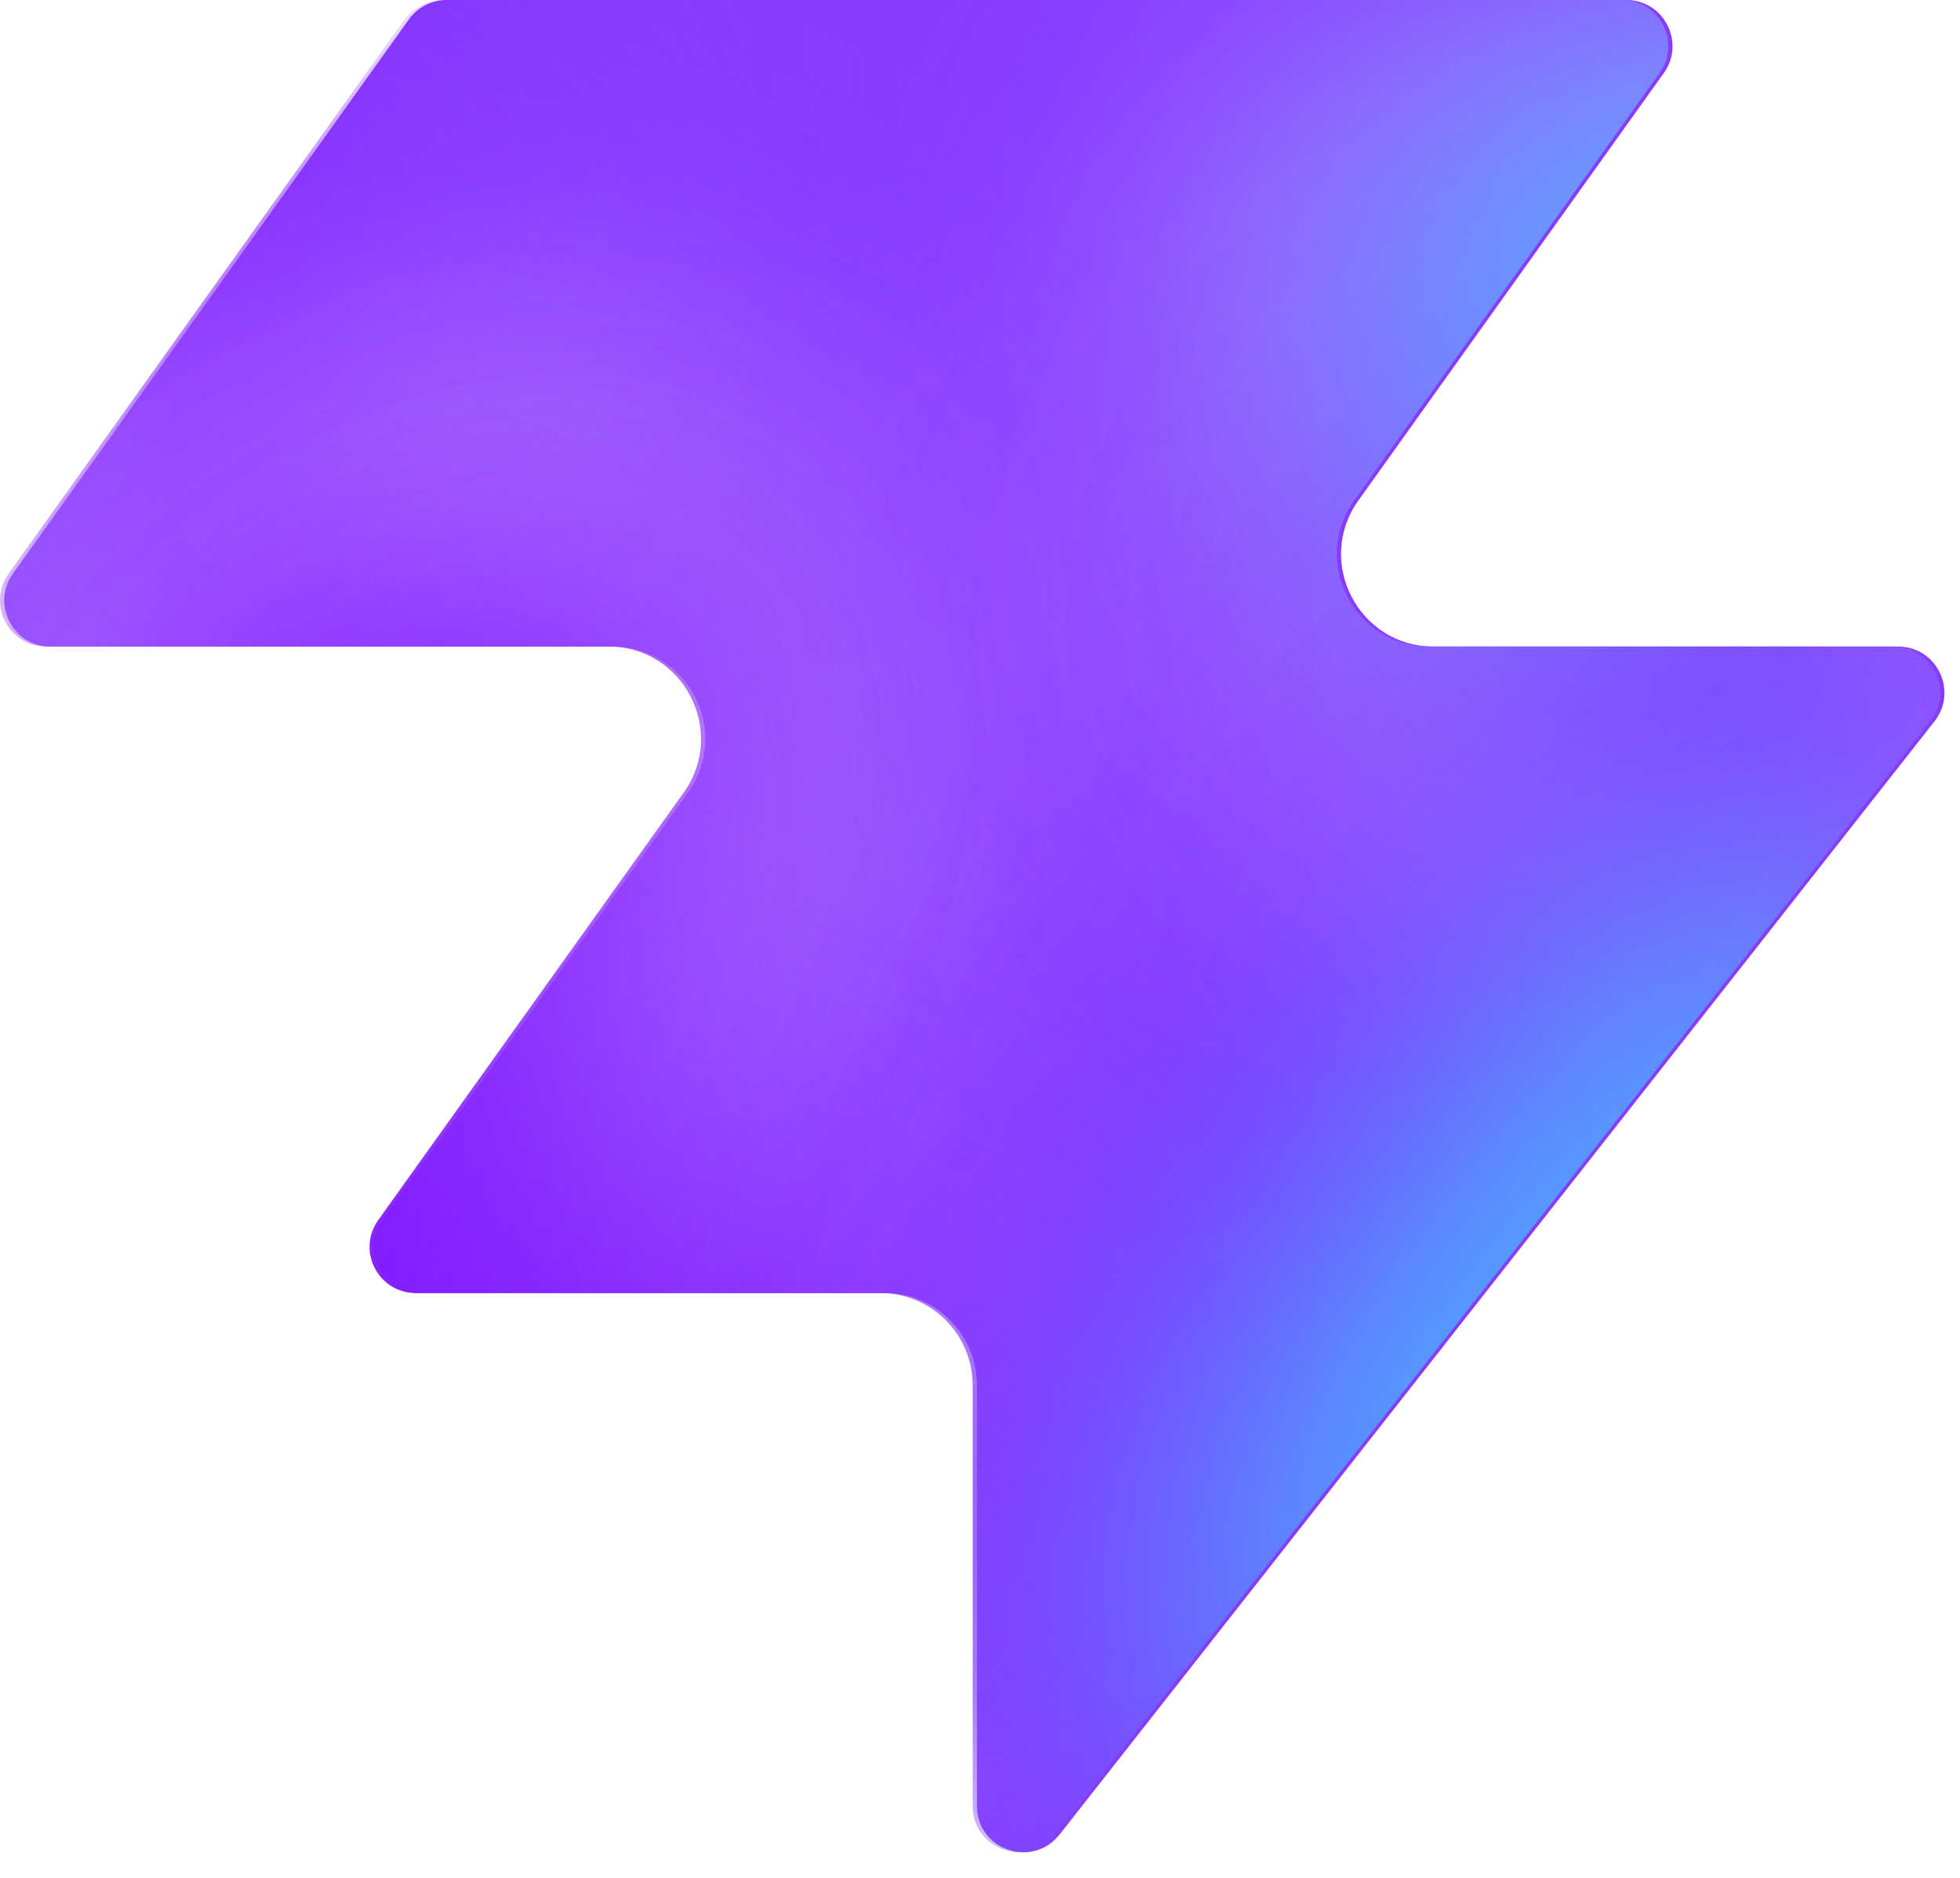
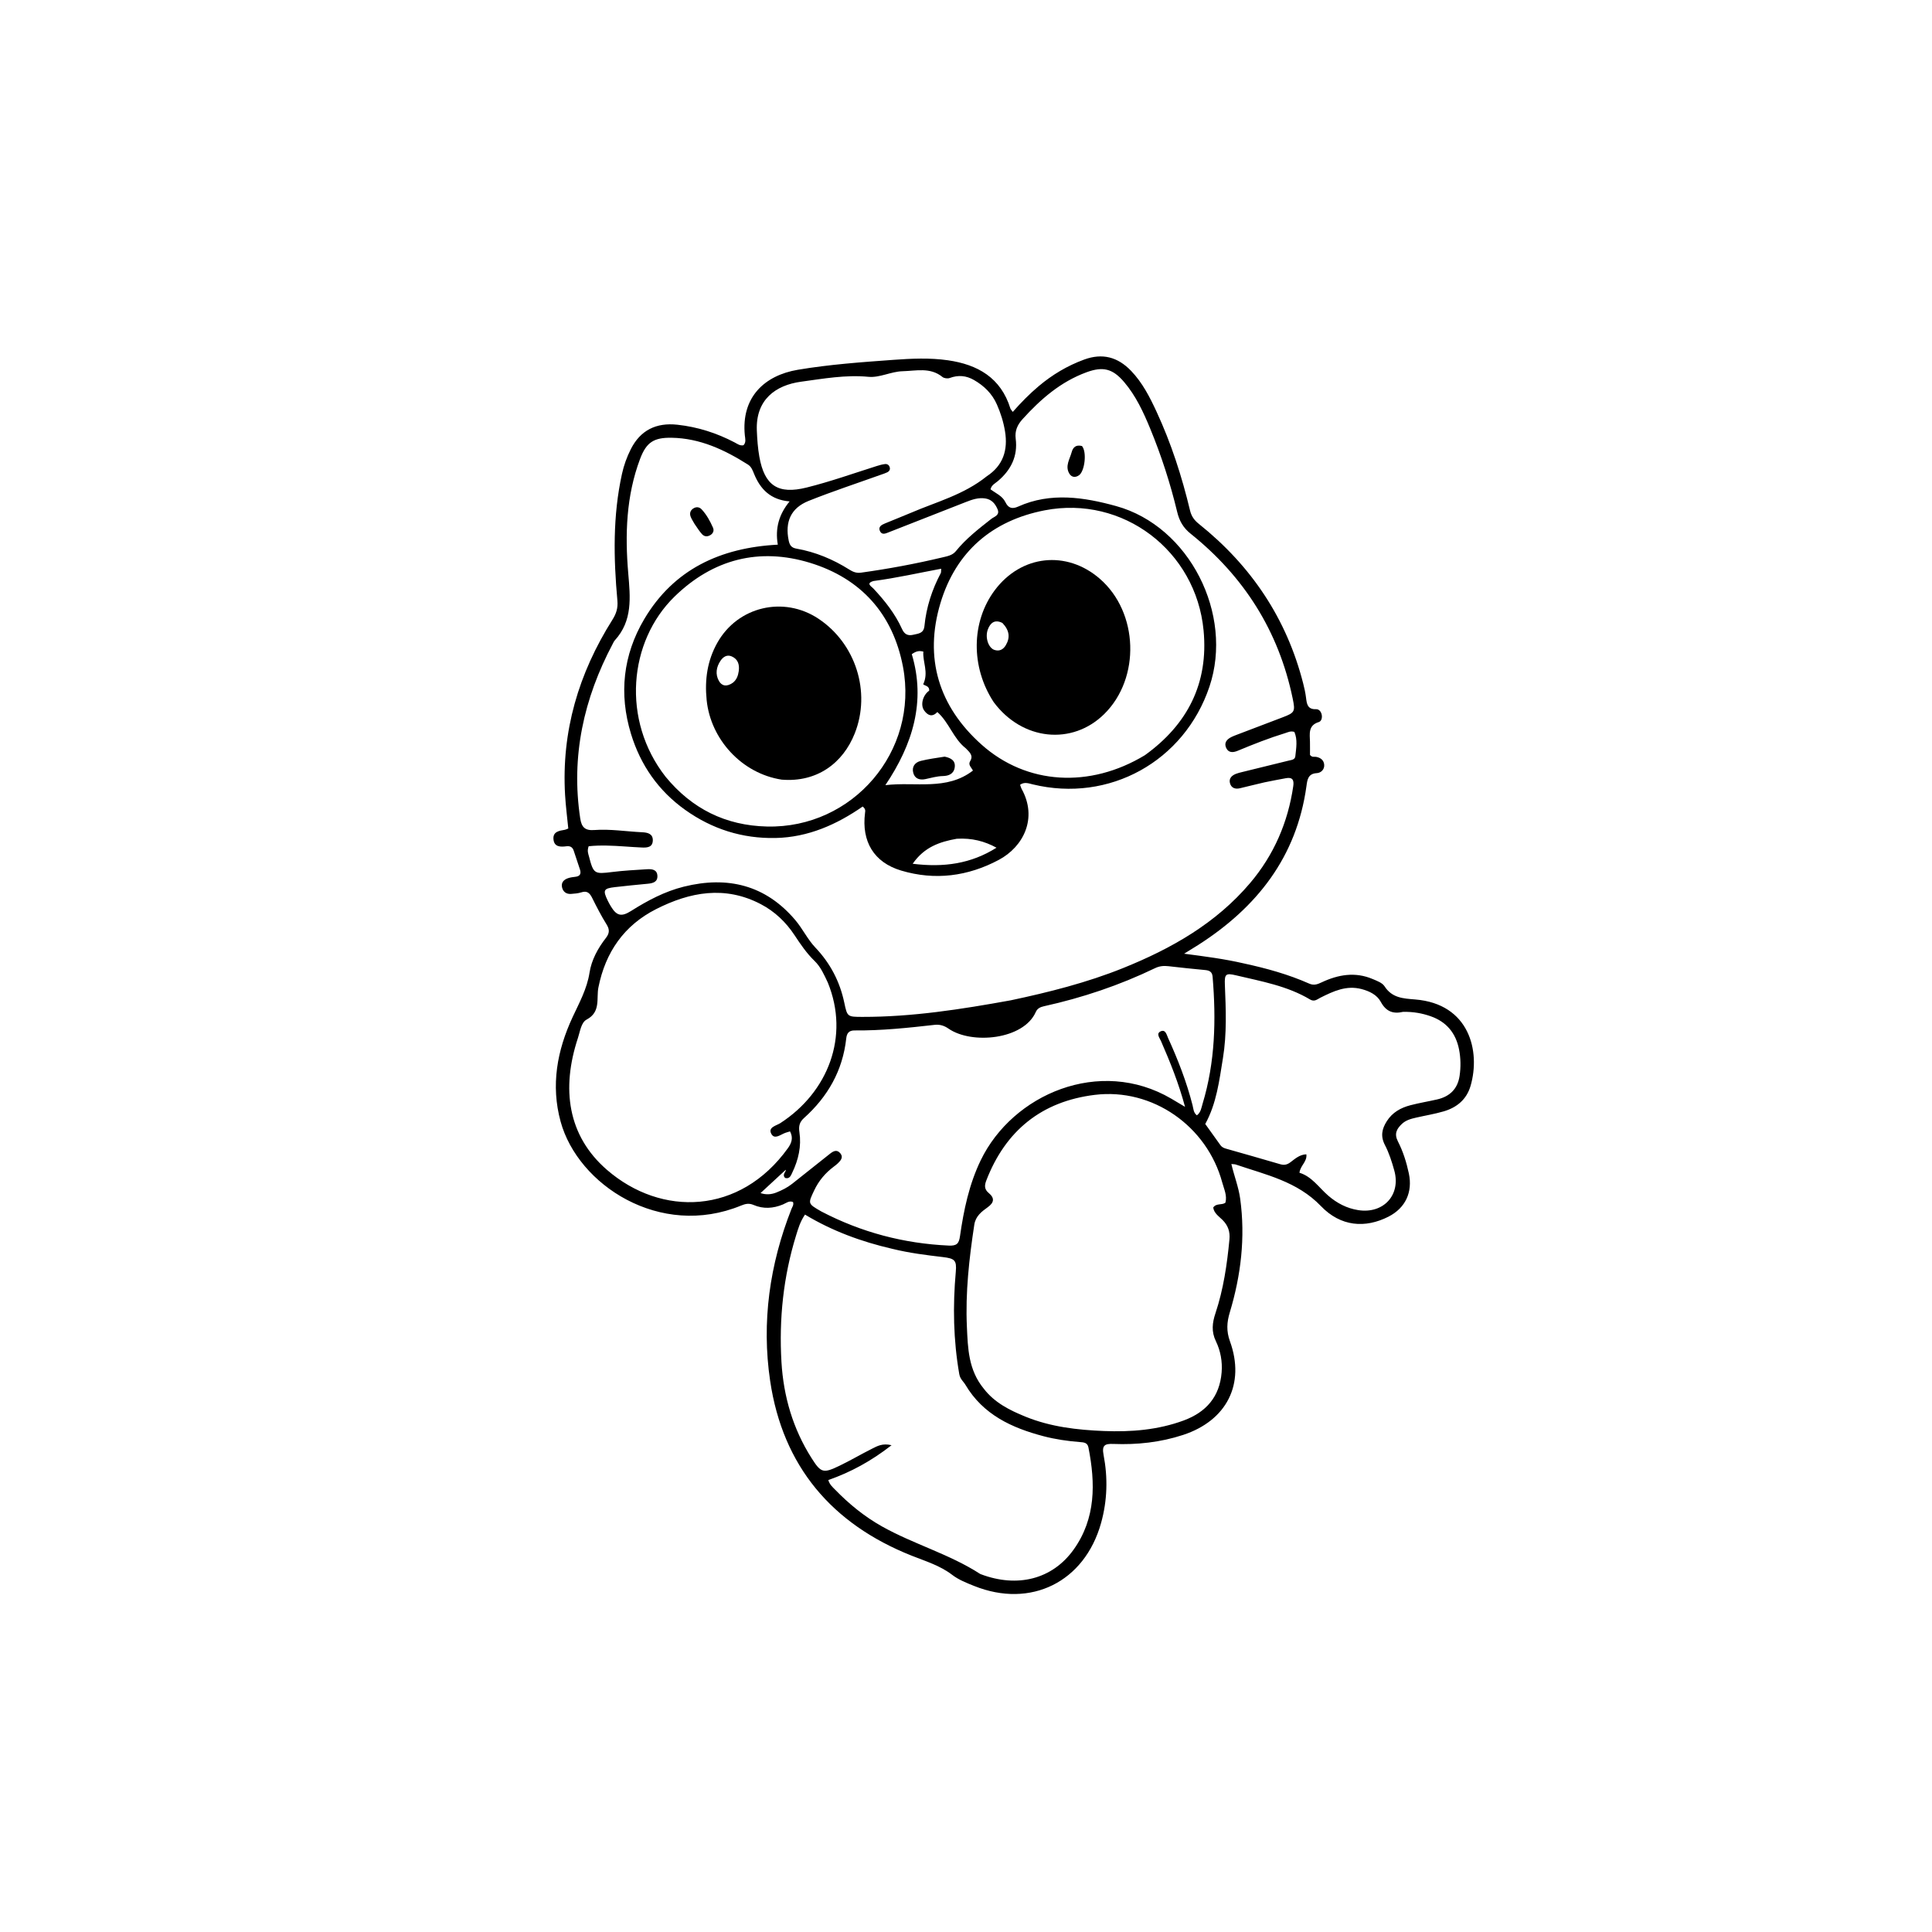
- <svg xmlns="http://www.w3.org/2000/svg" width="48" height="46" fill="none" viewBox="0 0 48 46">
-   <path fill="#863bff" d="M25.946 44.938c-.664.845-2.021.375-2.021-.698V33.937a2.26 2.26 0 0 0-2.262-2.262H10.287c-.92 0-1.456-1.04-.92-1.788l7.48-10.471c1.07-1.497 0-3.578-1.842-3.578H1.237c-.92 0-1.456-1.04-.92-1.788L10.013.474c.214-.297.556-.474.92-.474h28.894c.92 0 1.456 1.04.92 1.788l-7.48 10.471c-1.07 1.498 0 3.579 1.842 3.579h11.377c.943 0 1.473 1.088.89 1.83L25.947 44.94z" style="fill:#863bff;fill:color(display-p3 .525 .23 1);fill-opacity:1" />
-   <mask id="a" width="48" height="46" x="0" y="0" maskUnits="userSpaceOnUse" style="mask-type:alpha">
-     <path fill="#000" d="M25.842 44.938c-.664.844-2.021.375-2.021-.698V33.937a2.26 2.26 0 0 0-2.262-2.262H10.183c-.92 0-1.456-1.04-.92-1.788l7.48-10.471c1.07-1.498 0-3.579-1.842-3.579H1.133c-.92 0-1.456-1.04-.92-1.787L9.91.473c.214-.297.556-.474.92-.474h28.894c.92 0 1.456 1.04.92 1.788l-7.48 10.471c-1.07 1.498 0 3.578 1.842 3.578h11.377c.943 0 1.473 1.088.89 1.832L25.843 44.94z" style="fill:#000;fill-opacity:1" />
-   </mask>
-   <g mask="url(#a)">
-     <g filter="url(#b)">
-       <ellipse cx="5.508" cy="14.704" fill="#ede6ff" rx="5.508" ry="14.704" style="fill:#ede6ff;fill:color(display-p3 .927 .903 1);fill-opacity:1" transform="matrix(.00324 1 1 -.00324 -4.47 31.516)" />
-     </g>
-     <g filter="url(#c)">
-       <ellipse cx="10.399" cy="29.851" fill="#ede6ff" rx="10.399" ry="29.851" style="fill:#ede6ff;fill:color(display-p3 .927 .903 1);fill-opacity:1" transform="matrix(.00324 1 1 -.00324 -39.328 7.883)" />
-     </g>
-     <g filter="url(#d)">
-       <ellipse cx="5.508" cy="30.487" fill="#7e14ff" rx="5.508" ry="30.487" style="fill:#7e14ff;fill:color(display-p3 .492 .077 1);fill-opacity:1" transform="rotate(89.814 -25.913 -14.639)scale(1 -1)" />
-     </g>
-     <g filter="url(#e)">
-       <ellipse cx="5.508" cy="30.599" fill="#7e14ff" rx="5.508" ry="30.599" style="fill:#7e14ff;fill:color(display-p3 .492 .077 1);fill-opacity:1" transform="rotate(89.814 -32.644 -3.334)scale(1 -1)" />
-     </g>
-     <g filter="url(#f)">
-       <ellipse cx="5.508" cy="30.599" fill="#7e14ff" rx="5.508" ry="30.599" style="fill:#7e14ff;fill:color(display-p3 .492 .077 1);fill-opacity:1" transform="matrix(.00324 1 1 -.00324 -34.34 30.47)" />
-     </g>
-     <g filter="url(#g)">
-       <ellipse cx="14.072" cy="22.078" fill="#ede6ff" rx="14.072" ry="22.078" style="fill:#ede6ff;fill:color(display-p3 .927 .903 1);fill-opacity:1" transform="rotate(93.35 24.506 48.493)scale(-1 1)" />
-     </g>
-     <g filter="url(#h)">
-       <ellipse cx="3.47" cy="21.501" fill="#7e14ff" rx="3.47" ry="21.501" style="fill:#7e14ff;fill:color(display-p3 .492 .077 1);fill-opacity:1" transform="rotate(89.009 28.708 47.59)scale(-1 1)" />
-     </g>
-     <g filter="url(#i)">
-       <ellipse cx="3.47" cy="21.501" fill="#7e14ff" rx="3.47" ry="21.501" style="fill:#7e14ff;fill:color(display-p3 .492 .077 1);fill-opacity:1" transform="rotate(89.009 28.708 47.59)scale(-1 1)" />
-     </g>
-     <g filter="url(#j)">
-       <ellipse cx=".387" cy="8.972" fill="#7e14ff" rx="4.407" ry="29.108" style="fill:#7e14ff;fill:color(display-p3 .492 .077 1);fill-opacity:1" transform="rotate(39.51 .387 8.972)" />
-     </g>
-     <g filter="url(#k)">
-       <ellipse cx="47.523" cy="-6.092" fill="#7e14ff" rx="4.407" ry="29.108" style="fill:#7e14ff;fill:color(display-p3 .492 .077 1);fill-opacity:1" transform="rotate(37.892 47.523 -6.092)" />
-     </g>
-     <g filter="url(#l)">
-       <ellipse cx="41.412" cy="6.333" fill="#47bfff" rx="5.971" ry="9.665" style="fill:#47bfff;fill:color(display-p3 .28 .748 1);fill-opacity:1" transform="rotate(37.892 41.412 6.333)" />
-     </g>
-     <g filter="url(#m)">
-       <ellipse cx="-1.879" cy="38.332" fill="#7e14ff" rx="4.407" ry="29.108" style="fill:#7e14ff;fill:color(display-p3 .492 .077 1);fill-opacity:1" transform="rotate(37.892 -1.88 38.332)" />
-     </g>
-     <g filter="url(#n)">
-       <ellipse cx="-1.879" cy="38.332" fill="#7e14ff" rx="4.407" ry="29.108" style="fill:#7e14ff;fill:color(display-p3 .492 .077 1);fill-opacity:1" transform="rotate(37.892 -1.88 38.332)" />
-     </g>
-     <g filter="url(#o)">
-       <ellipse cx="35.651" cy="29.907" fill="#7e14ff" rx="4.407" ry="29.108" style="fill:#7e14ff;fill:color(display-p3 .492 .077 1);fill-opacity:1" transform="rotate(37.892 35.651 29.907)" />
-     </g>
-     <g filter="url(#p)">
-       <ellipse cx="38.418" cy="32.4" fill="#47bfff" rx="5.971" ry="15.297" style="fill:#47bfff;fill:color(display-p3 .28 .748 1);fill-opacity:1" transform="rotate(37.892 38.418 32.4)" />
-     </g>
-   </g>
-   <defs>
-     <filter id="b" width="60.045" height="41.654" x="-19.77" y="16.149" color-interpolation-filters="sRGB" filterUnits="userSpaceOnUse">
-       <feFlood flood-opacity="0" result="BackgroundImageFix" />
-       <feBlend in="SourceGraphic" in2="BackgroundImageFix" result="shape" />
-       <feGaussianBlur result="effect1_foregroundBlur_2002_17158" stdDeviation="7.659" />
-     </filter>
-     <filter id="c" width="90.34" height="51.437" x="-54.613" y="-7.533" color-interpolation-filters="sRGB" filterUnits="userSpaceOnUse">
-       <feFlood flood-opacity="0" result="BackgroundImageFix" />
-       <feBlend in="SourceGraphic" in2="BackgroundImageFix" result="shape" />
-       <feGaussianBlur result="effect1_foregroundBlur_2002_17158" stdDeviation="7.659" />
-     </filter>
-     <filter id="d" width="79.355" height="29.4" x="-49.64" y="2.03" color-interpolation-filters="sRGB" filterUnits="userSpaceOnUse">
-       <feFlood flood-opacity="0" result="BackgroundImageFix" />
-       <feBlend in="SourceGraphic" in2="BackgroundImageFix" result="shape" />
-       <feGaussianBlur result="effect1_foregroundBlur_2002_17158" stdDeviation="4.596" />
-     </filter>
-     <filter id="e" width="79.579" height="29.4" x="-45.045" y="20.029" color-interpolation-filters="sRGB" filterUnits="userSpaceOnUse">
-       <feFlood flood-opacity="0" result="BackgroundImageFix" />
-       <feBlend in="SourceGraphic" in2="BackgroundImageFix" result="shape" />
-       <feGaussianBlur result="effect1_foregroundBlur_2002_17158" stdDeviation="4.596" />
-     </filter>
-     <filter id="f" width="79.579" height="29.4" x="-43.513" y="21.178" color-interpolation-filters="sRGB" filterUnits="userSpaceOnUse">
-       <feFlood flood-opacity="0" result="BackgroundImageFix" />
-       <feBlend in="SourceGraphic" in2="BackgroundImageFix" result="shape" />
-       <feGaussianBlur result="effect1_foregroundBlur_2002_17158" stdDeviation="4.596" />
-     </filter>
-     <filter id="g" width="74.749" height="58.852" x="15.756" y="-17.901" color-interpolation-filters="sRGB" filterUnits="userSpaceOnUse">
-       <feFlood flood-opacity="0" result="BackgroundImageFix" />
-       <feBlend in="SourceGraphic" in2="BackgroundImageFix" result="shape" />
-       <feGaussianBlur result="effect1_foregroundBlur_2002_17158" stdDeviation="7.659" />
-     </filter>
-     <filter id="h" width="61.377" height="25.362" x="23.548" y="2.284" color-interpolation-filters="sRGB" filterUnits="userSpaceOnUse">
-       <feFlood flood-opacity="0" result="BackgroundImageFix" />
-       <feBlend in="SourceGraphic" in2="BackgroundImageFix" result="shape" />
-       <feGaussianBlur result="effect1_foregroundBlur_2002_17158" stdDeviation="4.596" />
-     </filter>
-     <filter id="i" width="61.377" height="25.362" x="23.548" y="2.284" color-interpolation-filters="sRGB" filterUnits="userSpaceOnUse">
-       <feFlood flood-opacity="0" result="BackgroundImageFix" />
-       <feBlend in="SourceGraphic" in2="BackgroundImageFix" result="shape" />
-       <feGaussianBlur result="effect1_foregroundBlur_2002_17158" stdDeviation="4.596" />
-     </filter>
-     <filter id="j" width="56.045" height="63.649" x="-27.636" y="-22.853" color-interpolation-filters="sRGB" filterUnits="userSpaceOnUse">
-       <feFlood flood-opacity="0" result="BackgroundImageFix" />
-       <feBlend in="SourceGraphic" in2="BackgroundImageFix" result="shape" />
-       <feGaussianBlur result="effect1_foregroundBlur_2002_17158" stdDeviation="4.596" />
-     </filter>
-     <filter id="k" width="54.814" height="64.646" x="20.116" y="-38.415" color-interpolation-filters="sRGB" filterUnits="userSpaceOnUse">
-       <feFlood flood-opacity="0" result="BackgroundImageFix" />
-       <feBlend in="SourceGraphic" in2="BackgroundImageFix" result="shape" />
-       <feGaussianBlur result="effect1_foregroundBlur_2002_17158" stdDeviation="4.596" />
-     </filter>
-     <filter id="l" width="33.541" height="35.313" x="24.641" y="-11.323" color-interpolation-filters="sRGB" filterUnits="userSpaceOnUse">
-       <feFlood flood-opacity="0" result="BackgroundImageFix" />
-       <feBlend in="SourceGraphic" in2="BackgroundImageFix" result="shape" />
-       <feGaussianBlur result="effect1_foregroundBlur_2002_17158" stdDeviation="4.596" />
-     </filter>
-     <filter id="m" width="54.814" height="64.646" x="-29.286" y="6.009" color-interpolation-filters="sRGB" filterUnits="userSpaceOnUse">
-       <feFlood flood-opacity="0" result="BackgroundImageFix" />
-       <feBlend in="SourceGraphic" in2="BackgroundImageFix" result="shape" />
-       <feGaussianBlur result="effect1_foregroundBlur_2002_17158" stdDeviation="4.596" />
-     </filter>
-     <filter id="n" width="54.814" height="64.646" x="-29.286" y="6.009" color-interpolation-filters="sRGB" filterUnits="userSpaceOnUse">
-       <feFlood flood-opacity="0" result="BackgroundImageFix" />
-       <feBlend in="SourceGraphic" in2="BackgroundImageFix" result="shape" />
-       <feGaussianBlur result="effect1_foregroundBlur_2002_17158" stdDeviation="4.596" />
-     </filter>
-     <filter id="o" width="54.814" height="64.646" x="8.244" y="-2.416" color-interpolation-filters="sRGB" filterUnits="userSpaceOnUse">
-       <feFlood flood-opacity="0" result="BackgroundImageFix" />
-       <feBlend in="SourceGraphic" in2="BackgroundImageFix" result="shape" />
-       <feGaussianBlur result="effect1_foregroundBlur_2002_17158" stdDeviation="4.596" />
-     </filter>
-     <filter id="p" width="39.409" height="43.623" x="18.713" y="10.588" color-interpolation-filters="sRGB" filterUnits="userSpaceOnUse">
-       <feFlood flood-opacity="0" result="BackgroundImageFix" />
-       <feBlend in="SourceGraphic" in2="BackgroundImageFix" result="shape" />
-       <feGaussianBlur result="effect1_foregroundBlur_2002_17158" stdDeviation="4.596" />
-     </filter>
-   </defs>
+ <svg xmlns="http://www.w3.org/2000/svg" version="1.1" id="Layer_1" x="0px" y="0px" width="100%" viewBox="0 0 1024 1024" enable-background="new 0 0 1024 1024" xml:space="preserve">
+   <path fill="#000000" opacity="1" stroke="none" d=" M659.205,510.621   C671.359,513.244 682.904,516.457 693.908,521.335   C696.43,522.453 698.332,521.681 700.492,520.667   C709.263,516.548 718.267,514.969 727.537,518.907   C729.808,519.872 732.635,520.886 733.837,522.757   C737.799,528.925 743.644,529.22 750.03,529.733   C778.882,532.05 784.763,557.198 779.436,575.519   C777.345,582.712 772.18,586.996 765.228,589.035   C760.448,590.438 755.493,591.237 750.627,592.352   C747.86,592.986 745.113,593.695 742.968,595.761   C740.248,598.382 738.857,600.933 740.927,604.97   C743.653,610.288 745.468,616.052 746.718,621.947   C748.829,631.906 744.904,640.274 735.94,644.845   C723.628,651.125 710.589,650.163 700.144,639.279   C687.524,626.129 670.971,622.678 655.029,617.236   C654.436,617.034 653.759,617.076 652.648,616.951   C654.15,623.326 656.481,629.172 657.329,635.386   C660.128,655.895 657.738,675.935 651.812,695.606   C650.231,700.851 649.926,705.478 651.9,710.923   C660.115,733.574 650.149,752.96 627.08,760.535   C615.05,764.486 602.68,765.805 590.11,765.319   C585.618,765.146 583.92,765.953 584.917,771.15   C587.232,783.212 586.928,795.32 583.576,807.282   C574.832,838.484 546.374,852.648 516.291,840.579   C512.286,838.972 508.098,837.325 504.727,834.741   C498.223,829.757 490.65,827.5 483.244,824.56   C440.905,807.752 414.886,777.111 408.188,731.863   C403.576,700.704 407.918,670.099 419.538,640.676   C419.955,639.621 420.797,638.662 420.332,637.117   C418.323,636.199 416.638,637.695 414.967,638.388   C409.776,640.539 404.566,640.864 399.423,638.656   C397.011,637.621 395.129,638.009 392.836,638.954   C349.826,656.667 306.316,628.01 297.141,594.479   C291.866,575.201 295.266,556.796 303.493,539.096   C307.053,531.437 311.115,524.152 312.457,515.537   C313.509,508.788 316.88,502.622 321.127,497.159   C323.007,494.741 323.232,492.754 321.535,490.03   C318.722,485.516 316.268,480.763 313.902,475.991   C312.624,473.415 311.246,471.942 308.123,472.96   C306.406,473.52 304.524,473.654 302.701,473.792   C300.197,473.982 298.446,472.696 297.899,470.328   C297.311,467.782 298.832,466.201 301.121,465.439   C302.37,465.022 303.719,464.864 305.037,464.707   C307.515,464.412 308.091,463.005 307.388,460.842   C306.306,457.515 305.16,454.21 304.078,450.883   C303.458,448.974 302.155,448.298 300.238,448.541   C297.07,448.942 293.756,448.974 293.354,444.875   C292.953,440.777 296.375,440.309 299.416,439.798   C299.883,439.719 300.321,439.465 301.202,439.128   C300.637,433.261 299.86,427.357 299.509,421.42   C297.509,387.613 306.69,356.882 324.582,328.499   C326.608,325.285 327.597,322.326 327.231,318.298   C325.189,295.849 324.761,273.408 329.657,251.182   C330.668,246.594 332.241,242.223 334.353,238.046   C339.42,228.026 347.802,223.879 359.046,225.113   C369.816,226.296 379.859,229.507 389.399,234.513   C390.837,235.268 392.194,236.377 394.069,235.986   C395.563,234.434 394.955,232.495 394.783,230.788   C392.744,210.509 405.252,198.961 422.849,195.99   C439.6,193.161 456.544,191.958 473.481,190.73   C483.143,190.029 492.797,189.579 502.388,190.951   C518.154,193.207 530.481,200.188 535.521,216.497   C535.658,216.94 536.071,217.298 536.797,218.314   C541.162,213.357 545.647,208.788 550.554,204.658   C557.772,198.585 565.699,193.861 574.568,190.598   C584.32,187.01 592.456,189.205 599.547,196.607   C605.541,202.865 609.394,210.444 612.964,218.139   C620.768,234.962 626.432,252.556 630.742,270.568   C631.501,273.735 633.036,275.765 635.49,277.73   C663.161,299.878 681.983,327.85 690.745,362.359   C691.358,364.772 691.905,367.223 692.209,369.69   C692.616,373.003 692.938,376.065 697.513,375.887   C699.121,375.825 700.186,377.172 700.528,378.782   C700.87,380.391 700.407,382.267 699.01,382.695   C693.246,384.459 694.218,388.953 694.311,393.193   C694.365,395.667 694.321,398.142 694.321,400.122   C695.509,401.573 696.587,400.985 697.525,401.144   C699.91,401.549 701.651,402.892 701.855,405.31   C702.072,407.88 700.097,409.649 697.962,409.769   C693.221,410.034 692.895,413.395 692.445,416.66   C687.265,454.244 666.182,480.967 635.066,500.86   C632.971,502.2 630.838,503.482 627.605,505.482   C638.784,506.948 648.884,508.233 659.205,510.621  M535.742,530.182   C555.967,525.888 575.979,520.858 595.216,513.113   C620.848,502.794 644.494,489.406 662.615,467.996   C675.157,453.178 682.651,435.917 685.457,416.654   C685.932,413.396 685.036,411.784 681.5,412.473   C677.745,413.205 673.967,413.829 670.234,414.654   C665.847,415.623 661.506,416.796 657.128,417.805   C654.734,418.356 652.651,417.689 651.936,415.195   C651.214,412.676 652.763,411.09 654.982,410.186   C656.055,409.749 657.204,409.485 658.335,409.206   C666.575,407.176 674.823,405.175 683.06,403.132   C684.474,402.782 686.347,402.714 686.548,400.836   C687.015,396.463 687.828,392.021 686.038,387.931   C684.053,387.302 682.681,388.104 681.285,388.532   C672.68,391.17 664.318,394.464 656.016,397.925   C653.7,398.891 651.192,399.152 649.931,396.487   C648.577,393.625 650.32,391.77 652.839,390.552   C653.587,390.19 654.365,389.886 655.143,389.59   C663.39,386.446 671.638,383.304 679.889,380.171   C686.324,377.727 686.571,377.073 685.146,370.202   C677.743,334.494 659.363,305.549 631.046,282.864   C627.095,279.699 625.061,276.029 623.94,271.367   C620.315,256.292 615.559,241.56 609.654,227.232   C606.037,218.454 602.039,209.793 595.799,202.473   C589.71,195.33 584.548,194.122 575.867,197.312   C562.17,202.344 551.581,211.536 541.968,222.165   C539.195,225.23 537.82,228.374 538.342,232.521   C539.508,241.765 535.886,249.05 528.919,254.969   C527.483,256.189 525.494,257.072 524.994,259.352   C527.802,261.462 531.273,262.829 532.875,266.14   C534.425,269.344 536.452,269.938 539.677,268.486   C556.906,260.725 574.788,263.597 591.599,268.238   C630.477,278.971 653.896,325.658 641.042,363.902   C627.717,403.552 587.878,425.579 547.366,415.73   C545.219,415.208 542.955,414.306 540.674,415.928   C540.979,416.805 541.107,417.462 541.417,418.017   C550.172,433.703 542.354,448.845 529.379,455.758   C512.98,464.495 495.538,466.77 477.62,461.415   C463.145,457.089 456.557,445.984 458.491,430.808   C458.614,429.844 458.901,428.813 457.238,427.479   C443.533,436.997 428.353,443.805 411.03,444.155   C393.48,444.51 377.52,439.472 363.218,429.292   C348.987,419.163 339.49,405.52 334.432,388.941   C327.973,367.765 330.229,347.143 341.439,328.194   C357.079,301.758 381.811,290.284 412.258,288.684   C410.744,279.957 412.907,272.537 418.505,265.762   C408.381,264.896 403.001,259.295 399.68,251.176   C398.923,249.324 398.274,247.404 396.455,246.253   C384.054,238.404 371.026,232.273 355.979,232.021   C346.566,231.864 342.587,234.389 339.259,243.223   C331.872,262.833 331.23,283.329 332.979,303.809   C334.075,316.638 335.389,328.976 325.833,339.44   C325.393,339.921 325.126,340.567 324.813,341.155   C309.384,370.22 302.561,400.859 307.53,433.765   C308.246,438.51 310.13,440.297 314.974,439.937   C323.47,439.306 331.929,440.72 340.411,441.114   C343.138,441.241 346.1,441.846 346.005,445.446   C345.907,449.145 342.983,449.321 340.176,449.197   C337.184,449.065 334.193,448.855 331.204,448.648   C324.657,448.195 318.117,447.871 312.01,448.523   C311.094,451.047 311.785,452.458 312.154,453.883   C314.571,463.208 315.03,463.368 324.487,462.18   C330.59,461.414 336.754,461.107 342.898,460.714   C345.499,460.548 348.291,460.819 348.438,464.222   C348.58,467.493 346.037,468.148 343.332,468.402   C337.535,468.947 331.74,469.523 325.957,470.189   C319.871,470.89 319.418,471.804 322.149,477.42   C322.658,478.467 323.228,479.488 323.832,480.483   C326.846,485.448 329.409,486.032 334.455,482.845   C343.229,477.304 352.359,472.453 362.479,469.94   C385.63,464.19 405.773,469.042 421.56,487.708   C425.409,492.259 428.043,497.89 432.121,502.184   C440.067,510.55 445.111,520.188 447.476,531.377   C449.074,538.939 449.113,538.961 457.083,538.973   C483.349,539.012 509.173,535.007 535.742,530.182  M521.436,736.053   C527.155,743.473 535.168,747.469 543.571,750.882   C556.894,756.295 570.984,757.903 585.129,758.469   C599.472,759.044 613.753,757.928 627.424,752.864   C639.28,748.472 646.428,740.319 647.485,727.431   C647.958,721.673 646.921,715.985 644.459,710.9   C641.964,705.746 642.529,701.11 644.224,696.029   C648.456,683.339 650.37,670.181 651.63,656.904   C652.02,652.792 650.89,649.508 647.921,646.56   C646.003,644.655 643.434,643.025 643.037,640.008   C644.661,637.6 647.546,638.869 649.492,637.472   C650.504,633.679 648.773,630.291 647.838,626.816   C639.792,596.901 610.892,576.558 580.27,580.3   C552.2,583.73 532.95,599.197 522.743,625.741   C521.713,628.42 521.742,630.414 524.065,632.338   C527.328,635.042 526.871,637.463 523.463,639.893   C520.23,642.198 517.081,644.63 516.4,649.102   C513.664,667.064 511.636,685.096 512.475,703.282   C512.995,714.544 513.223,726.062 521.436,736.053  M472.808,661.876   C456.559,658.121 441.039,652.439 426.672,643.758   C424.12,647.47 423.068,651.145 421.943,654.788   C415.182,676.675 412.84,699.096 414.191,721.9   C415.272,740.141 420.269,757.255 430.105,772.775   C435.144,780.725 436.305,781.047 444.991,776.861   C450.835,774.045 456.437,770.73 462.242,767.828   C464.937,766.481 467.696,764.818 472.547,765.99   C461.693,774.455 450.817,780.335 439.017,784.459   C439.765,786.901 441.2,788.087 442.458,789.383   C449.92,797.078 458.145,803.817 467.52,809.067   C484.323,818.478 503.171,823.669 519.445,834.18   C519.583,834.27 519.747,834.321 519.903,834.38   C539.216,841.68 557.752,837.091 569.022,821.349   C580.865,804.805 580.64,786.152 576.889,767.155   C576.37,764.523 574.337,764.48 572.295,764.316   C565.815,763.794 559.394,762.877 553.095,761.225   C536.236,756.803 521.071,749.802 511.704,733.985   C510.6,732.12 508.908,731.012 508.435,728.301   C505.292,710.276 504.964,692.235 506.589,674.069   C507.134,667.975 506.011,667.014 499.715,666.269   C490.957,665.233 482.199,664.18 472.808,661.876  M438.758,520.79   C436.834,516.715 435.011,512.483 431.752,509.335   C427.512,505.24 424.308,500.483 421.084,495.612   C416.534,488.737 410.652,483.101 403.238,479.221   C384.213,469.266 365.653,472.765 347.719,481.867   C330.776,490.466 320.904,504.663 317.167,523.371   C316.001,529.204 318.563,536.358 310.914,540.404   C308.015,541.937 307.458,546.699 306.312,550.164   C297.429,577.013 300.838,601.957 321.679,620.027   C350.551,645.059 392.246,643.881 417.605,608.564   C419.519,605.899 420.574,603.074 418.721,599.654   C417.81,599.935 417.035,600.149 416.277,600.412   C413.759,601.286 410.525,604.225 408.797,600.938   C406.951,597.427 411.483,596.644 413.586,595.283   C438.88,578.909 450.434,549.32 438.758,520.79  M435.396,642.144   C456.549,653.169 479.022,659.102 502.873,660.182   C507.128,660.375 508.25,659.133 508.813,655.209   C510.801,641.35 513.637,627.719 519.821,614.936   C536.732,579.974 582.845,560.073 620.814,582.327   C623.04,583.632 625.251,584.96 628.092,586.646   C624.722,574.108 620.187,562.871 615.333,551.745   C614.597,550.058 612.602,547.744 615.268,546.598   C617.781,545.516 618.351,548.481 619.108,550.147   C624.355,561.682 628.944,573.464 632.077,585.774   C632.55,587.632 632.519,589.748 634.384,591.149   C636.503,589.568 636.758,587.107 637.403,584.982   C644.082,562.953 644.6,540.426 642.708,517.705   C642.491,515.101 641.07,514.368 638.82,514.149   C632.361,513.523 625.901,512.892 619.458,512.121   C616.905,511.815 614.594,511.987 612.21,513.137   C593.38,522.223 573.686,528.828 553.283,533.336   C551.374,533.758 549.812,534.497 548.996,536.359   C542.545,551.082 515.02,553.712 502.723,545.186   C500.384,543.564 498.093,542.884 495.27,543.204   C481.204,544.799 467.122,546.288 452.939,546.15   C449.861,546.12 448.814,547.746 448.528,550.364   C446.663,567.421 438.732,581.291 426.114,592.605   C423.678,594.79 423.247,596.991 423.711,600.108   C424.819,607.556 423.184,614.679 419.964,621.415   C419.247,622.915 418.603,625.019 416.173,624.35   C414.247,622.591 416.829,620.911 416.46,620.011   C412.212,623.936 407.779,628.033 403.095,632.361   C406.122,633.347 408.839,633.117 411.519,632.042   C414.466,630.859 417.306,629.453 419.811,627.474   C426.477,622.211 433.132,616.935 439.762,611.628   C441.607,610.151 443.526,609.02 445.393,611.279   C447.074,613.312 445.691,615.01 444.196,616.474   C443.486,617.171 442.681,617.777 441.883,618.376   C437.412,621.733 433.948,625.827 431.531,630.957   C428.208,638.006 428.042,637.928 435.396,642.144  M743.677,536.298   C738.386,537.538 734.621,536.14 731.845,531   C729.845,527.297 725.918,525.357 721.712,524.241   C713.605,522.089 706.719,525.364 699.815,528.813   C698.13,529.655 696.684,531.139 694.35,529.744   C682.276,522.522 668.57,520.144 655.164,516.957   C649.684,515.655 648.974,516.219 649.209,521.986   C649.738,534.961 650.296,547.896 648.186,560.819   C646.237,572.762 644.821,584.805 638.809,595.739   C641.443,599.416 644.142,603.193 646.854,606.961   C647.563,607.946 648.548,608.457 649.728,608.791   C659.335,611.508 668.938,614.247 678.52,617.053   C680.609,617.665 682.161,617.373 684.002,615.988   C686.398,614.185 688.789,611.955 692.393,611.806   C692.903,615.747 689.166,617.737 688.742,621.585   C695.287,623.565 698.988,629.369 703.951,633.678   C708.556,637.675 713.827,640.46 719.937,641.399   C733.279,643.451 742.574,633.346 739.016,620.449   C737.736,615.812 736.24,611.127 734.037,606.882   C731.608,602.2 732.444,598.343 735.026,594.267   C737.986,589.596 742.425,587.133 747.531,585.802   C752.197,584.586 756.974,583.8 761.681,582.73   C768.372,581.209 772.569,577.185 773.606,570.272   C774.303,565.629 774.233,560.932 773.348,556.34   C771.674,547.657 766.754,541.591 758.262,538.627   C753.822,537.078 749.276,536.209 743.677,536.298  M522.97,252.465   C531.7,246.756 534.298,238.556 532.682,228.625   C531.876,223.671 530.374,218.923 528.358,214.35   C525.85,208.661 521.639,204.537 516.284,201.447   C512.102,199.034 507.906,198.669 503.356,200.349   C502.264,200.752 500.399,200.52 499.519,199.805   C493.043,194.547 485.633,196.568 478.429,196.755   C472.219,196.916 466.284,200.284 460.333,199.72   C448.173,198.567 436.416,200.706 424.584,202.312   C411.016,204.153 400.474,211.895 401.139,228.168   C401.329,232.811 401.654,237.493 402.465,242.059   C405.208,257.485 412.43,262.163 427.5,258.41   C440.111,255.27 452.355,250.911 464.73,246.989   C466.146,246.541 467.603,246.133 469.07,245.964   C470.343,245.818 471.32,246.527 471.617,247.858   C471.873,249.001 471.26,249.831 470.326,250.304   C469.297,250.824 468.172,251.159 467.081,251.551   C454.242,256.159 441.263,260.416 428.606,265.479   C419.112,269.277 415.98,276.618 418.031,286.54   C418.548,289.04 419.561,290.335 422.073,290.775   C432.213,292.552 441.54,296.452 450.217,301.93   C452.114,303.128 453.974,303.851 456.301,303.528   C470.819,301.514 485.214,298.841 499.467,295.438   C502.006,294.832 504.803,294.379 506.605,292.147   C511.992,285.473 518.713,280.299 525.39,275.041   C526.982,273.787 530.139,273.131 528.689,269.806   C527.426,266.909 525.572,264.712 522.229,264.191   C518.613,263.628 515.319,264.753 512.043,266.04   C498.414,271.393 484.783,276.742 471.147,282.078   C469.445,282.745 467.42,283.762 466.374,281.439   C465.341,279.146 467.34,278.16 469.037,277.442   C473.634,275.494 478.312,273.736 482.898,271.762   C496.307,265.988 510.717,262.299 522.97,252.465  M606.785,400.292   C629.417,384.009 640.592,362.178 637.923,334.141   C633.896,291.833 595.121,262.472 553.763,270.474   C525.813,275.882 506.653,292.472 498.48,319.578   C489.687,348.742 497.543,374.434 520.289,394.703   C544.188,415.998 577.598,417.93 606.785,400.292  M352.785,411.706   C366.706,428.645 384.543,437.567 406.541,438.075   C451.983,439.125 487.077,398.176 478.611,353.466   C473.297,325.402 456.293,306.565 429.356,298.316   C402.445,290.074 377.915,296.318 357.53,316.194   C333.12,339.994 329.325,381.746 352.785,411.706  M511.869,396.602   C505.294,391.481 503.074,382.925 496.798,377.386   C494.085,380.319 491.694,379.156 489.837,376.587   C487.678,373.6 489.14,368.395 492.483,366.079   C492.694,363.423 489.89,363.415 489.325,362.671   C492.324,356.329 488.935,350.811 489.399,345.367   C487.082,344.774 485.555,345.117 483.268,346.737   C490.801,371.8 483.755,394.597 469.262,416.149   C485.202,414.237 501.71,419.211 515.684,408.418   C514.91,406.856 513.002,405.388 514.165,403.502   C515.998,400.53 514.132,398.89 511.869,396.602  M462.998,307.947   C458.717,309.159 461.857,310.801 462.913,311.93   C468.974,318.408 474.447,325.297 478.117,333.436   C479.369,336.215 481.252,337.123 484.097,336.429   C486.773,335.777 489.586,335.779 489.981,331.741   C490.947,321.878 493.964,312.567 498.613,303.794   C498.874,303.302 498.746,302.603 498.848,301.436   C486.874,303.672 475.391,306.298 462.998,307.947  M507.096,444.558   C498.226,446.16 489.966,448.827 483.744,457.813   C500.269,459.871 514.695,457.8 528.169,449.297   C521.787,445.828 515.125,444.089 507.096,444.558  z" />
+   <path fill="#000000" opacity="1" stroke="none" d=" M573.478,236.407   C576.154,239.597 574.937,249.693 571.929,251.869   C569.965,253.29 567.938,252.989 566.762,251.014   C564.395,247.037 567.012,243.352 568.011,239.642   C568.66,237.228 570.198,235.516 573.478,236.407  z" />
+   <path fill="#000000" opacity="1" stroke="none" d=" M368.123,277.694   C367.298,276.209 366.536,275.1 366.071,273.878   C365.417,272.164 365.815,270.582 367.406,269.532   C368.992,268.485 370.669,268.652 371.917,270.004   C374.511,272.813 376.344,276.152 377.881,279.628   C378.555,281.152 378.075,282.584 376.653,283.519   C375.087,284.547 373.373,284.519 372.125,283.164   C370.689,281.603 369.573,279.747 368.123,277.694  z" />
+   <path fill="#000000" opacity="1" stroke="none" d=" M526.723,372.203   C514.447,353.561 514.741,329.541 527.25,312.825   C541.271,294.089 565.314,291.476 582.945,306.773   C603.458,324.572 604.589,359.416 585.27,378.455   C568.266,395.212 541.846,392.518 526.723,372.203  M531.299,330.185   C527.295,328.15 524.894,330.072 523.567,333.65   C521.979,337.933 523.914,343.498 527.145,344.5   C529.722,345.3 531.716,344.276 533.057,342.034   C535.493,337.962 535.068,334.144 531.299,330.185  z" />
+   <path fill="#000000" opacity="1" stroke="none" d=" M414.293,413.224   C393.142,409.967 376.646,391.865 374.538,371.026   C373.441,360.189 374.907,350.1 380.192,340.687   C391.003,321.432 415.362,315.707 433.779,327.923   C453.512,341.012 461.743,366.73 453.035,388.72   C446.794,404.48 433.004,414.79 414.293,413.224  M388.46,361.84   C390.421,360.302 391.21,358.103 391.536,355.794   C392.01,352.444 391.296,349.435 387.854,347.92   C385.239,346.768 383.237,348.231 381.902,350.195   C379.625,353.546 379.022,357.39 381.081,360.977   C382.595,363.614 385.174,364.175 388.46,361.84  z" />
+   <path fill="#000000" opacity="1" stroke="none" d=" M500.7,401.038   C504.189,401.751 506.542,403.26 506.011,406.8   C505.501,410.202 502.807,411.253 499.756,411.323   C496.553,411.397 493.531,412.301 490.444,412.95   C487.49,413.571 484.91,412.757 484.064,409.691   C483.166,406.435 484.9,404.066 488.049,403.288   C492.07,402.294 496.203,401.748 500.7,401.038  z" />
</svg>
